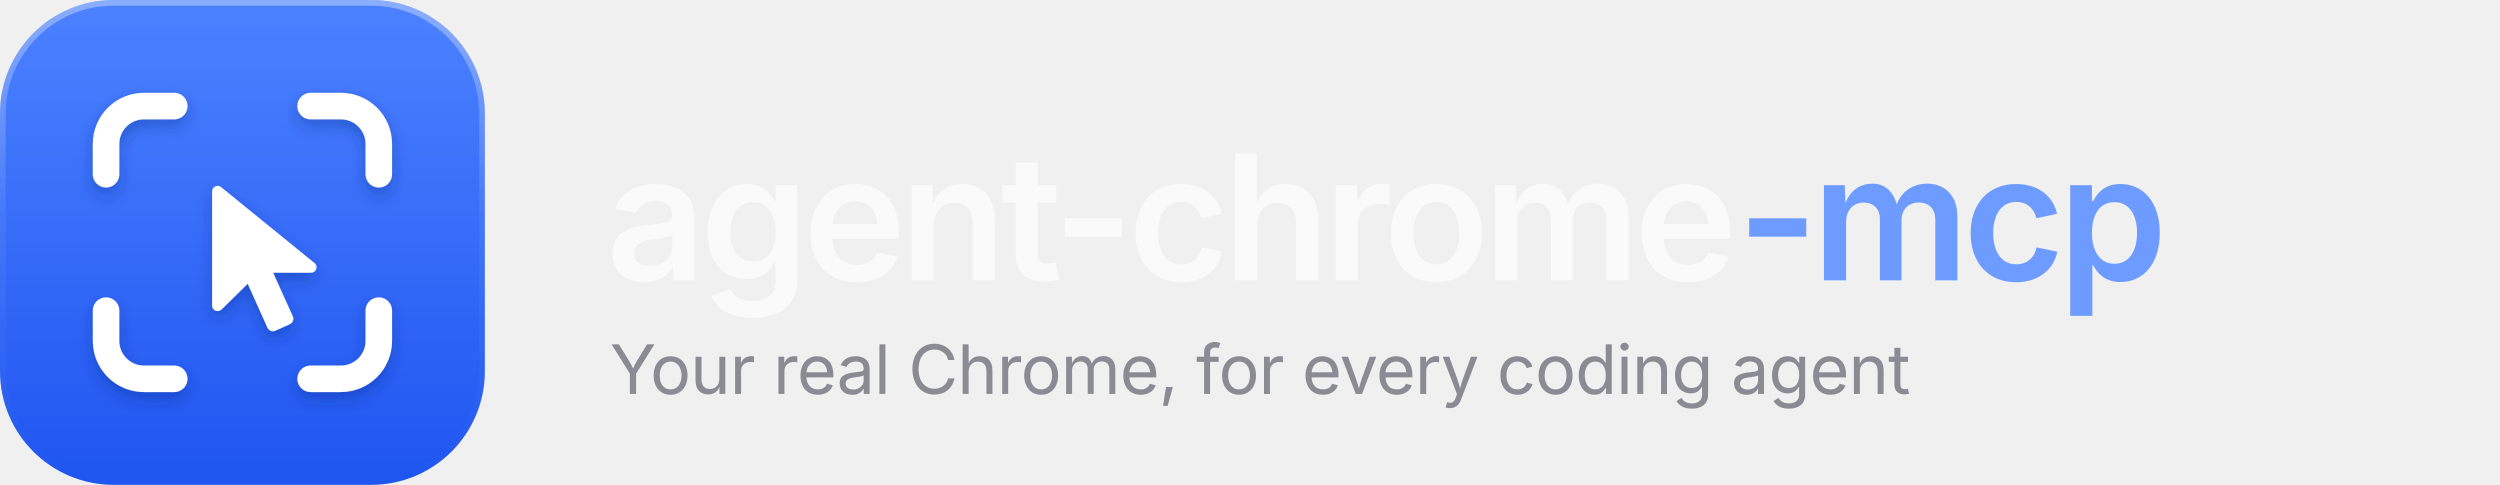
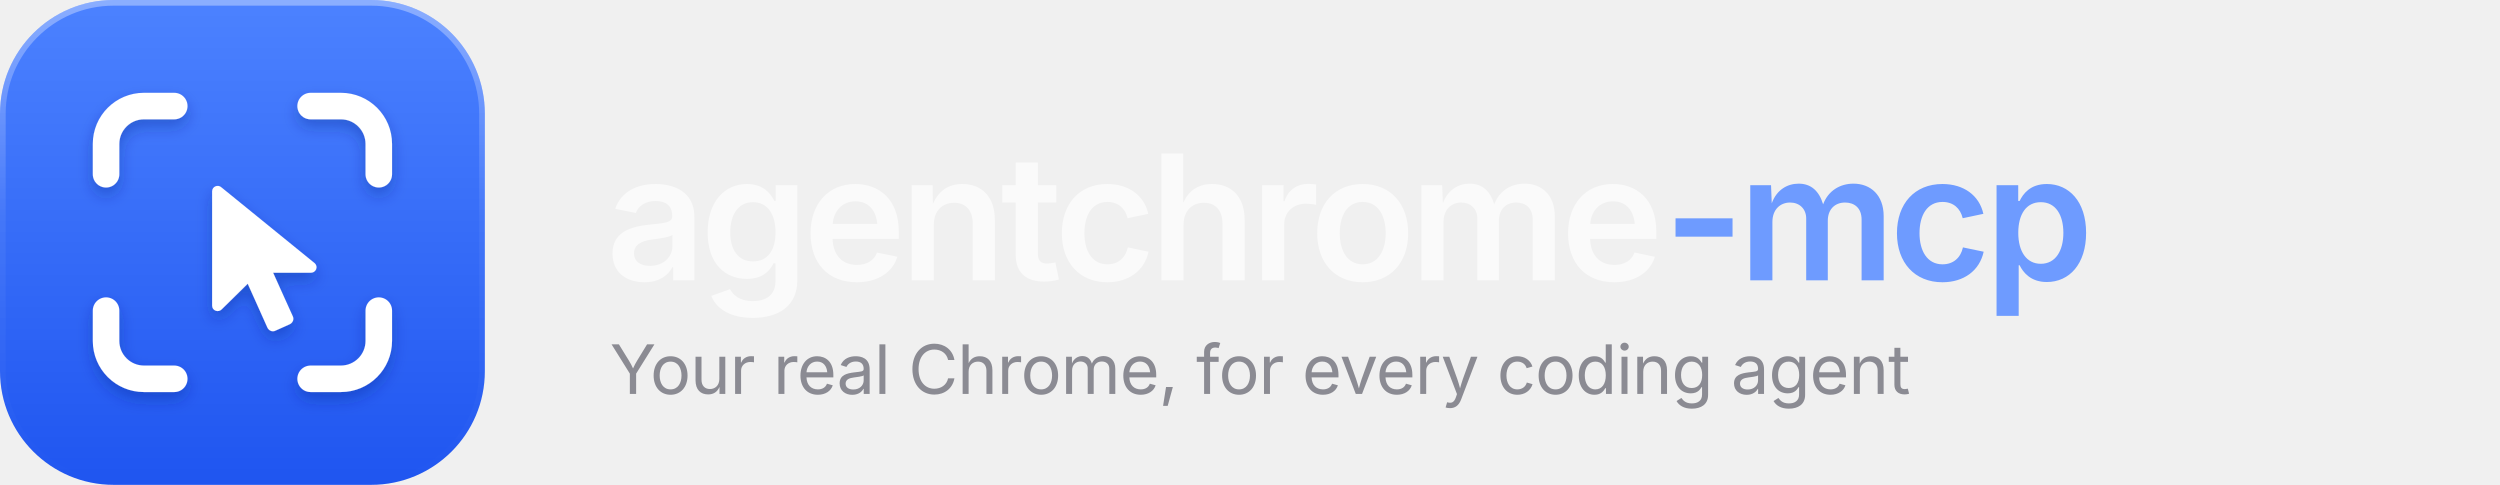
- <svg xmlns="http://www.w3.org/2000/svg" viewBox="0 0 660 128" width="660" height="128" role="img" aria-label="Agent Chrome MCP">
+ <svg xmlns="http://www.w3.org/2000/svg" viewBox="0 0 660 128" width="660" height="128" role="img" aria-label="Agent Chrome">
  <defs>
    <linearGradient id="w-tile" x1="0" y1="0" x2="0" y2="1">
      <stop offset="0" stop-color="#4C82FF" />
      <stop offset="1" stop-color="#1F55F0" />
    </linearGradient>
    <linearGradient id="w-edge" x1="0" y1="0" x2="0" y2="1">
      <stop offset="0" stop-color="#FFFFFF" stop-opacity=".35" />
      <stop offset=".45" stop-color="#FFFFFF" stop-opacity=".06" />
      <stop offset="1" stop-color="#FFFFFF" stop-opacity="0" />
    </linearGradient>
    <filter id="w-shadow" x="-20%" y="-20%" width="140%" height="140%">
      <feDropShadow dx="0" dy="2" stdDeviation="2" flood-color="#0B2A8A" flood-opacity=".35" />
    </filter>
  </defs>
  <rect width="128" height="128" rx="30" fill="url(#w-tile)" />
  <rect x=".75" y=".75" width="126.5" height="126.5" rx="29.25" fill="none" stroke="url(#w-edge)" stroke-width="1.5" />
  <g filter="url(#w-shadow)">
    <path d="M28 46V38a10 10 0 0 1 10-10h8M82 28h8a10 10 0 0 1 10 10v8M100 82v8a10 10 0 0 1-10 10h-8M46 100h-8a10 10 0 0 1-10-10v-8" fill="none" stroke="#FFFFFF" stroke-width="7" stroke-linecap="round" />
    <path d="M56 50.5v30.2c0 1.3 1.6 1.9 2.5 1l6.9-6.8 5.2 11.6c.4.8 1.3 1.2 2.1.8l3.8-1.7c.8-.4 1.2-1.3.8-2.1l-5.2-11.5h10c1.3 0 2-1.6 1-2.5L58.5 49.5c-.9-.9-2.5-.3-2.5 1z" fill="#FFFFFF" />
  </g>
-   <text x="160" y="74" font-family="Inter, ui-sans-serif, system-ui, -apple-system, Segoe UI, sans-serif" font-size="46" font-weight="600" letter-spacing="-1.6" fill="#FAFAFA">agent-chrome<tspan fill="#6E9BFF">-mcp</tspan>
+   <text x="160" y="74" font-family="Inter, ui-sans-serif, system-ui, -apple-system, Segoe UI, sans-serif" font-size="46" font-weight="600" letter-spacing="-1.6" fill="#FAFAFA">agentchrome<tspan fill="#6E9BFF">-mcp</tspan>
  </text>
  <text x="161" y="104" font-family="Inter, ui-sans-serif, system-ui, -apple-system, Segoe UI, sans-serif" font-size="18" letter-spacing="-.2" fill="#8B8B93">Your real Chrome, for every coding agent</text>
</svg>
